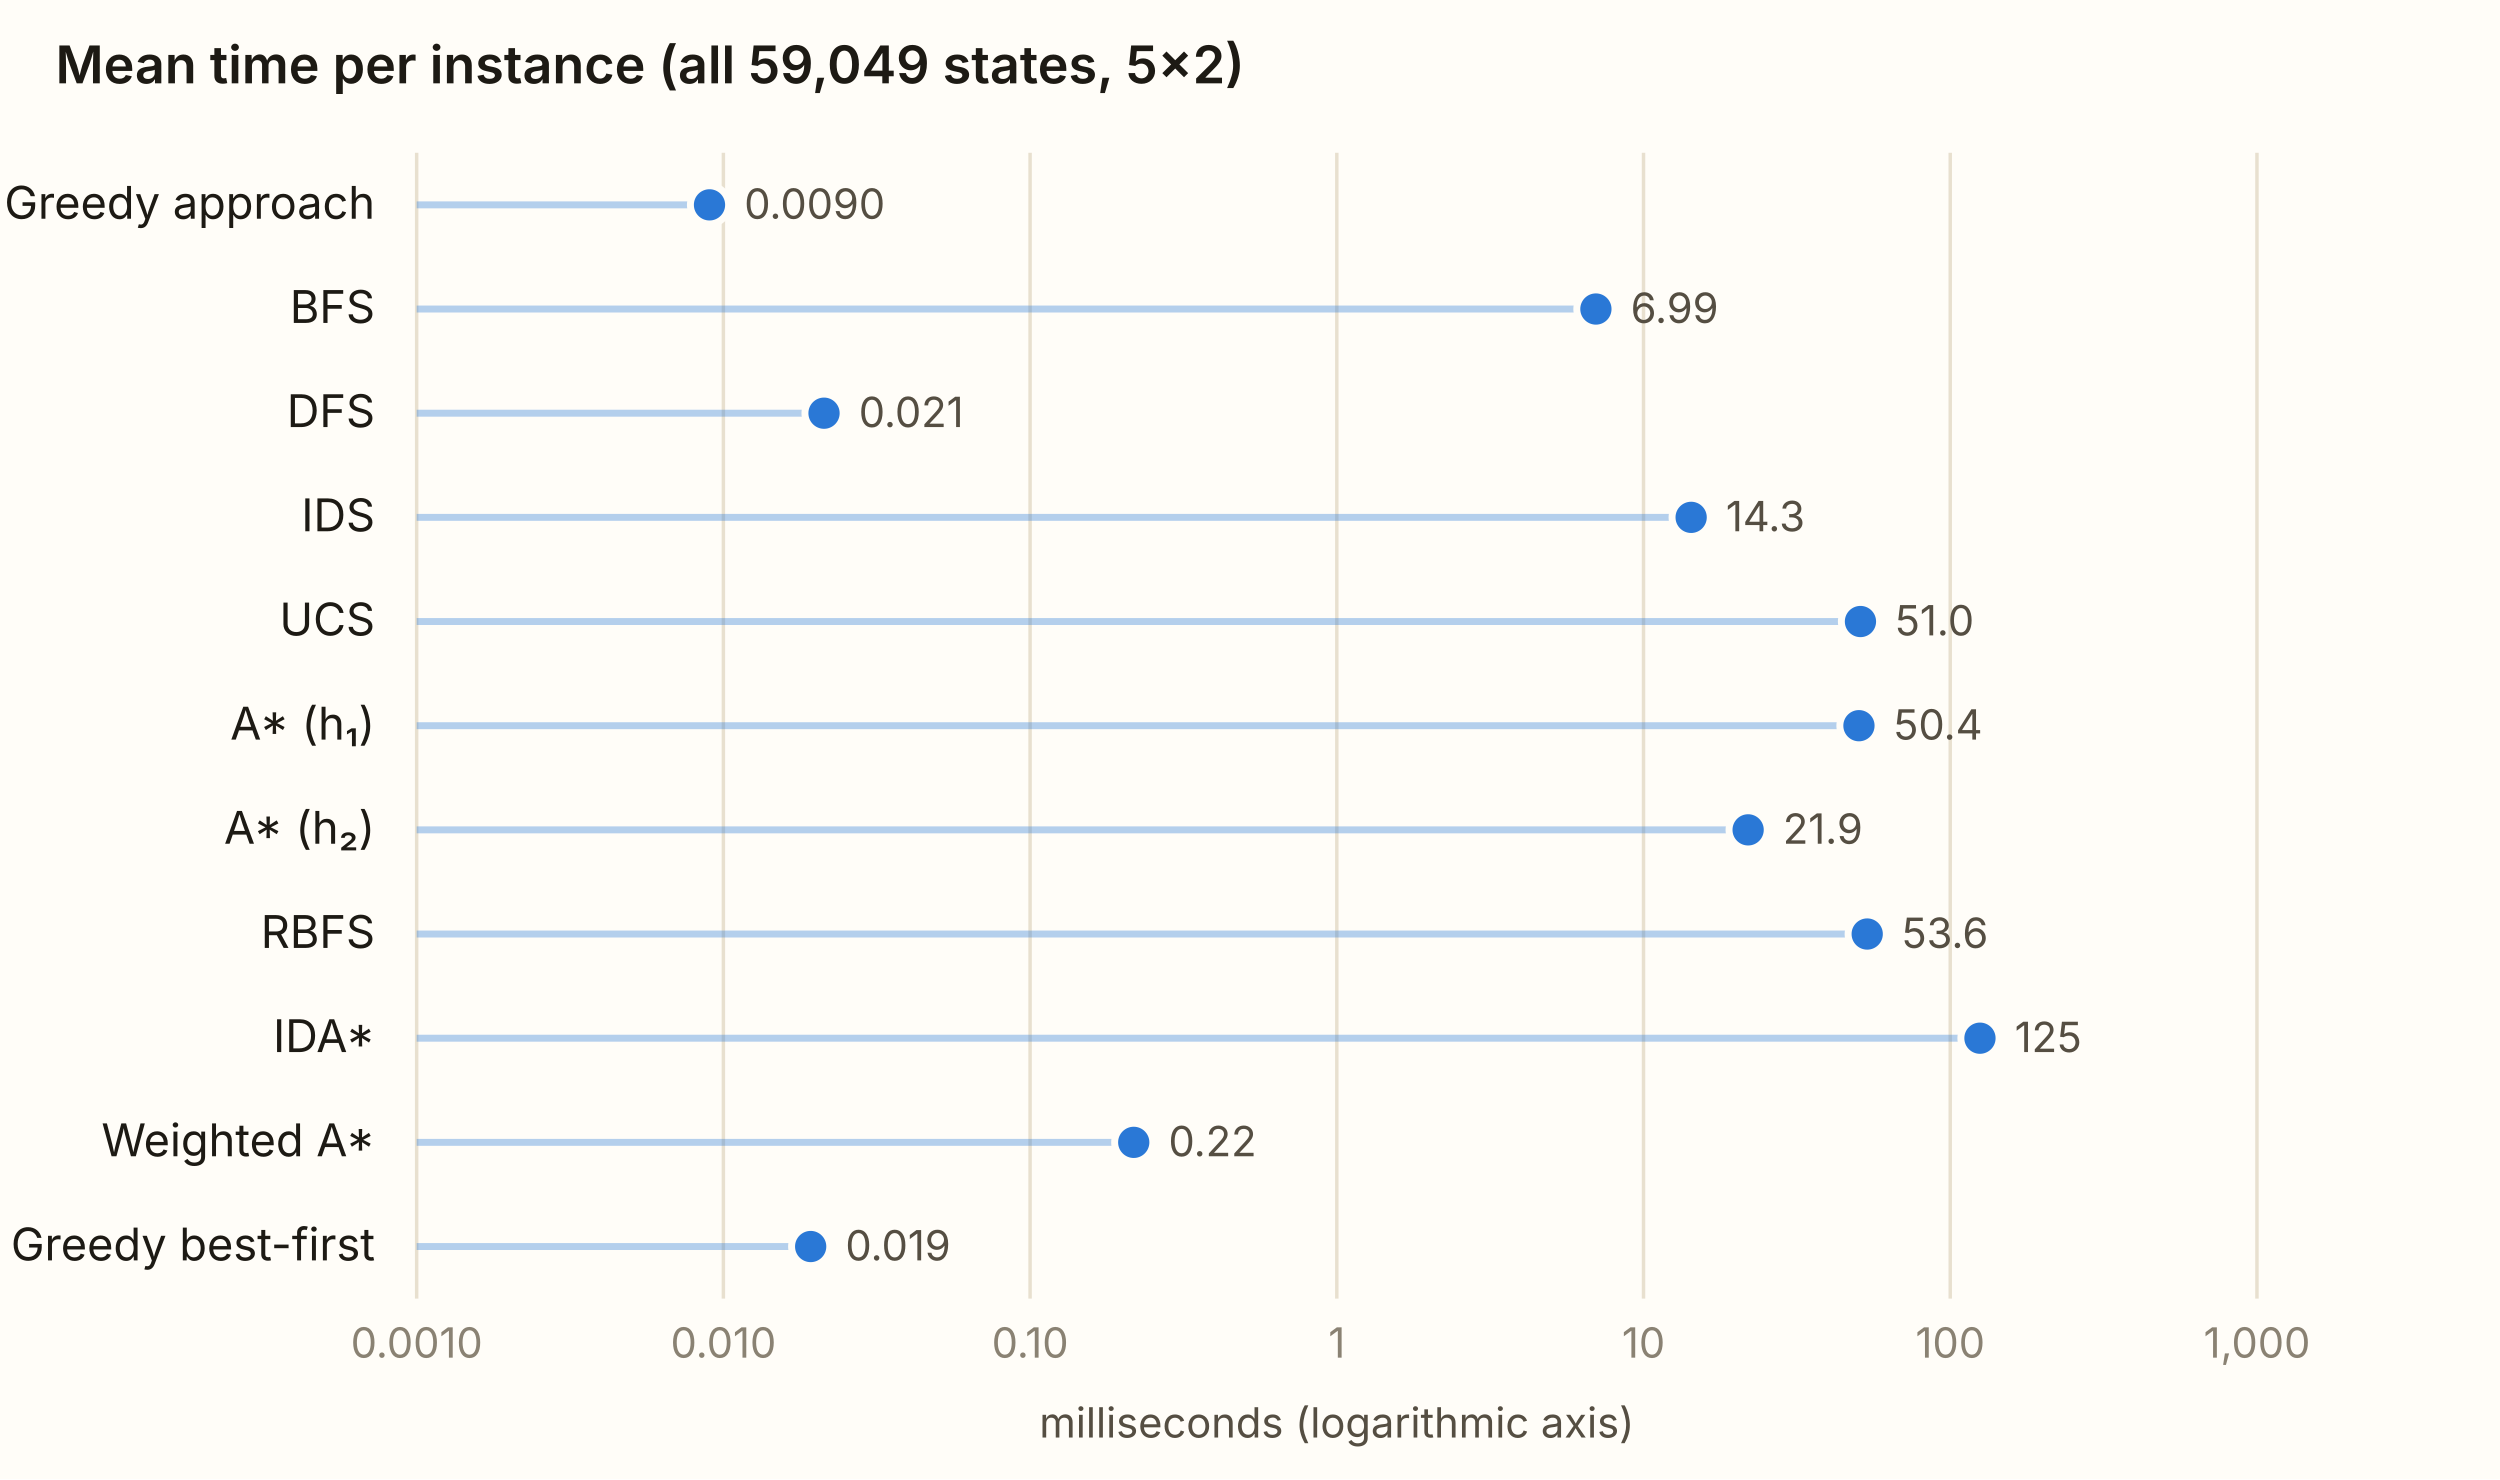
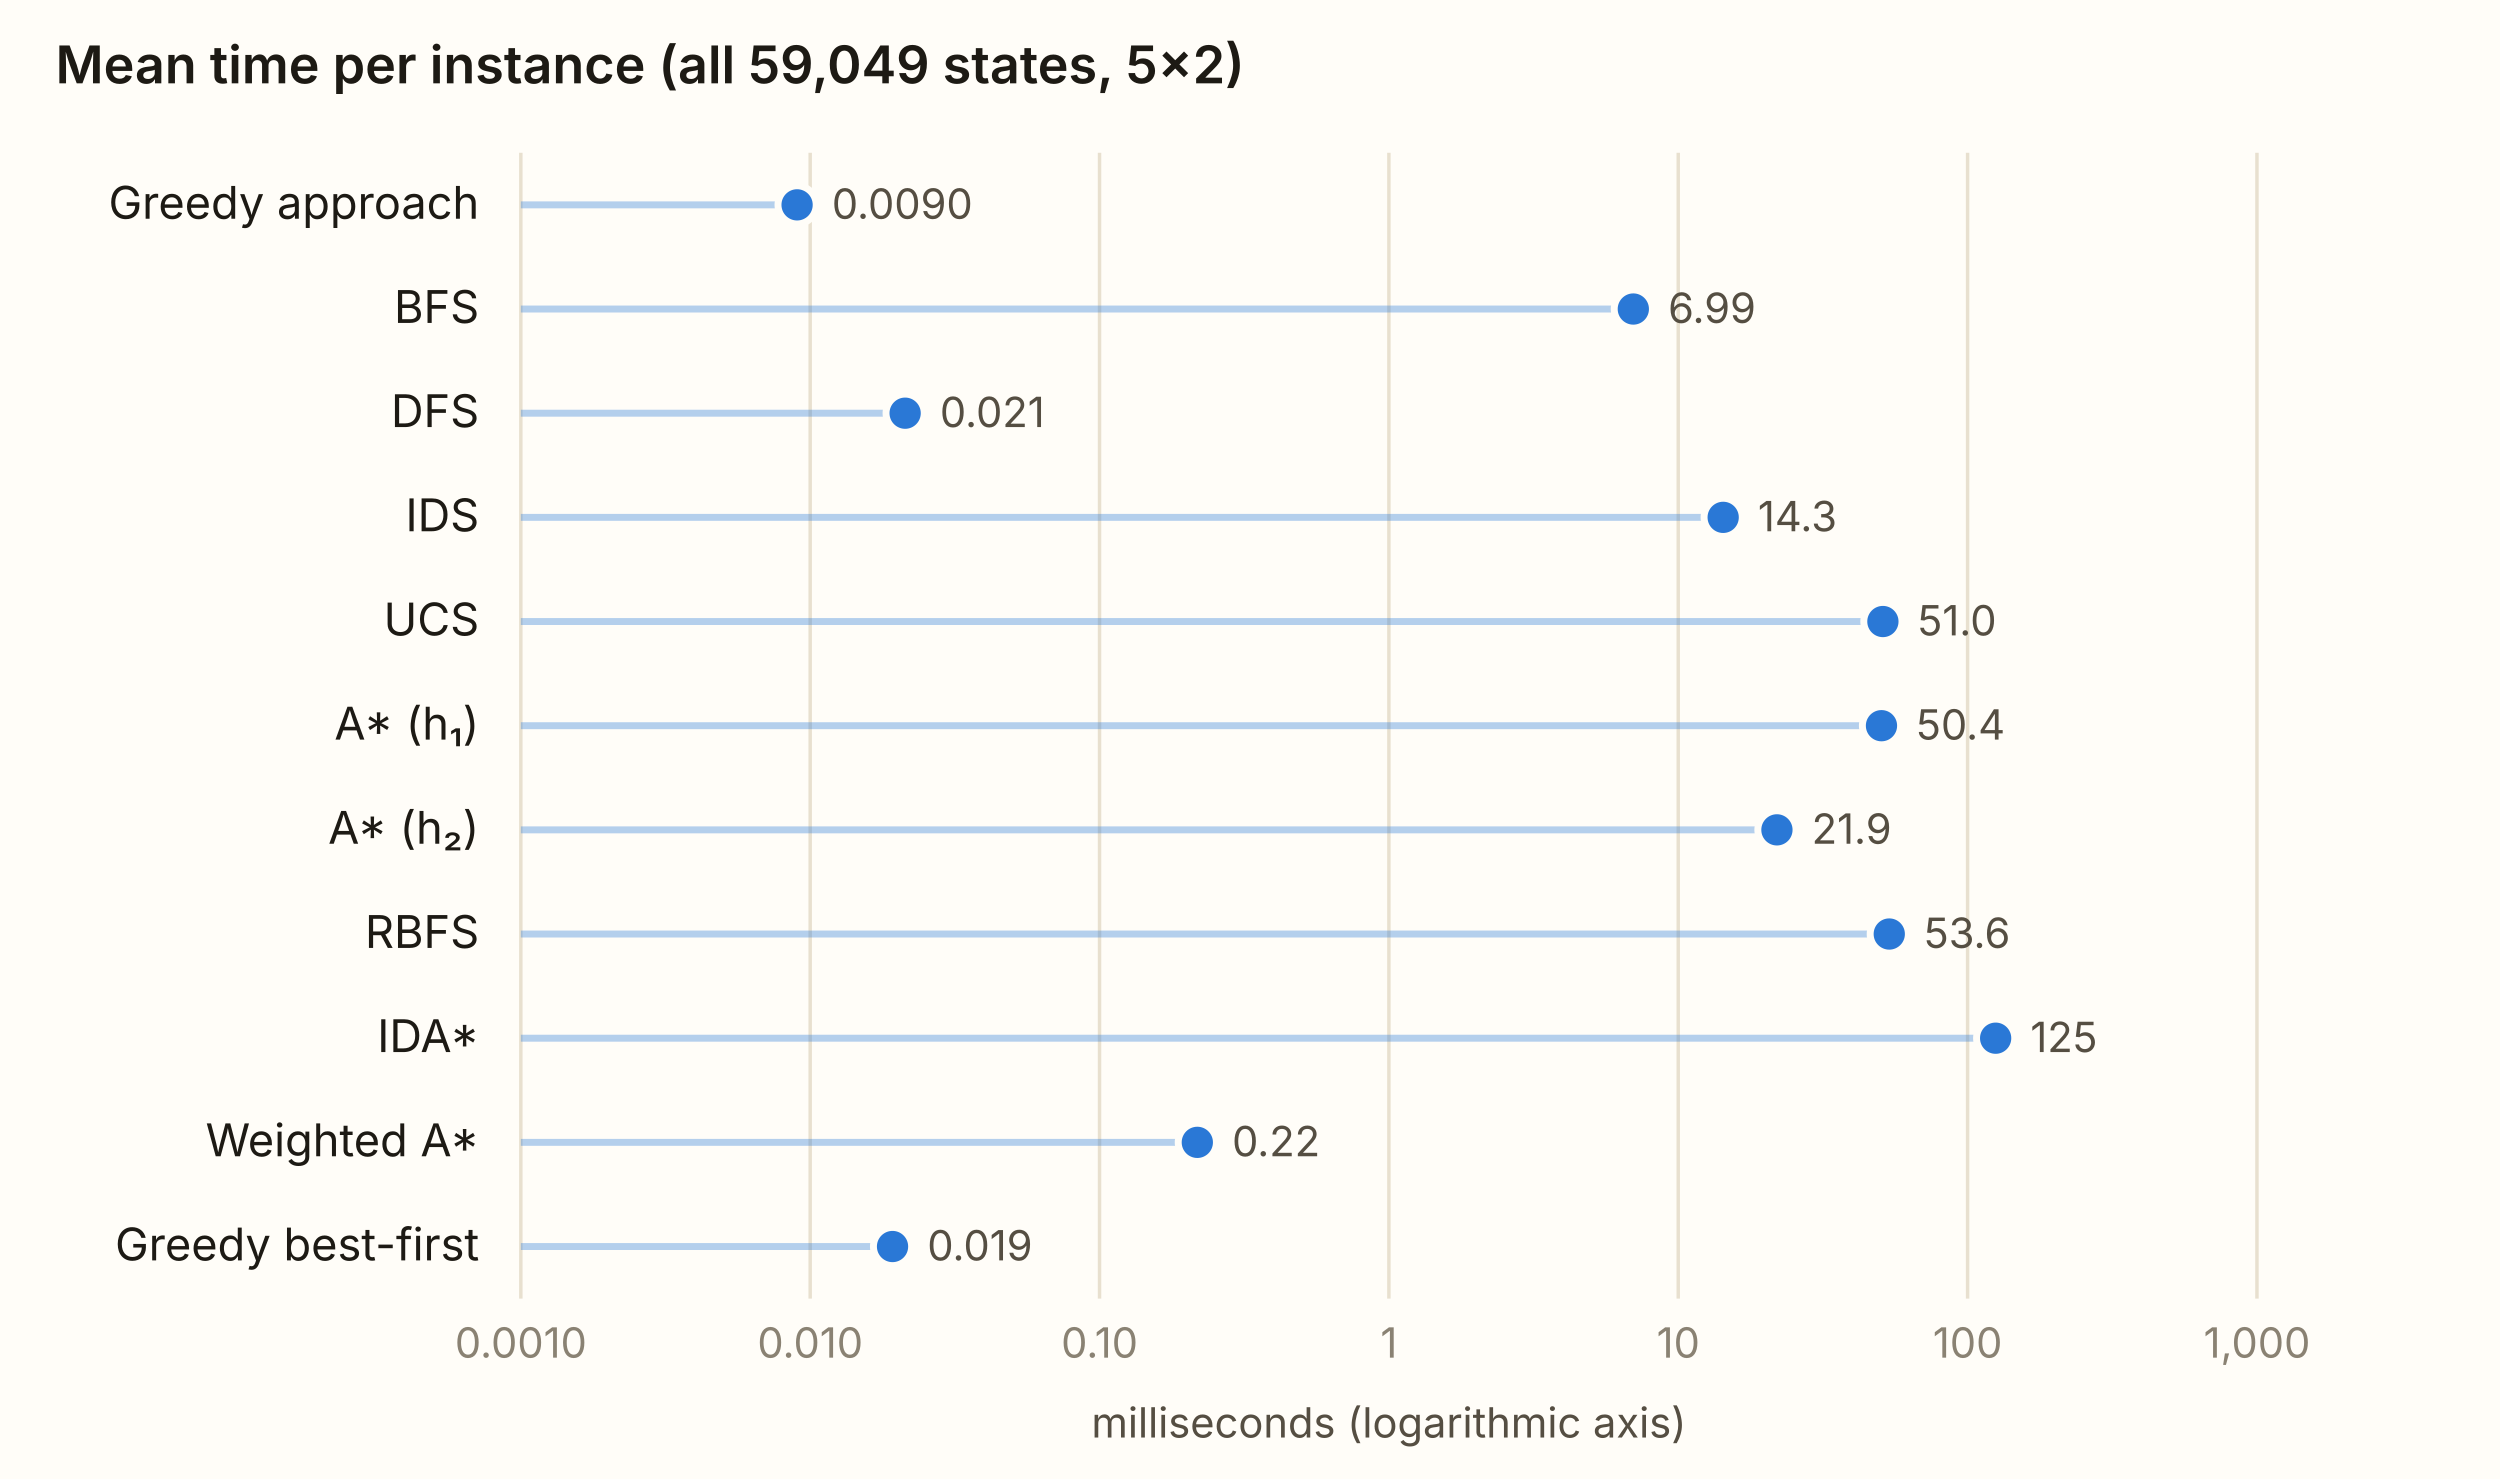
<svg xmlns="http://www.w3.org/2000/svg" viewBox="0 0 720 426" width="720" height="426" font-family="system-ui, -apple-system, Segoe UI, sans-serif" font-size="12">
  <rect width="720" height="426" fill="#fffdf8" />
  <text x="16" y="24" font-size="15" font-weight="600" fill="#1d1a14">Mean time per instance (all 59,049 states, 5×2)</text>
-   <line x1="120" x2="120" y1="44" y2="374" stroke="#e8e0cf" />
-   <text x="120" y="391" text-anchor="middle" fill="#8a8273">0.0010</text>
-   <line x1="208.333" x2="208.333" y1="44" y2="374" stroke="#e8e0cf" />
-   <text x="208.333" y="391" text-anchor="middle" fill="#8a8273">0.010</text>
-   <line x1="296.667" x2="296.667" y1="44" y2="374" stroke="#e8e0cf" />
-   <text x="296.667" y="391" text-anchor="middle" fill="#8a8273">0.10</text>
-   <line x1="385" x2="385" y1="44" y2="374" stroke="#e8e0cf" />
-   <text x="385" y="391" text-anchor="middle" fill="#8a8273">1</text>
-   <line x1="473.333" x2="473.333" y1="44" y2="374" stroke="#e8e0cf" />
-   <text x="473.333" y="391" text-anchor="middle" fill="#8a8273">10</text>
-   <line x1="561.667" x2="561.667" y1="44" y2="374" stroke="#e8e0cf" />
-   <text x="561.667" y="391" text-anchor="middle" fill="#8a8273">100</text>
+   <line x1="150" x2="150" y1="44" y2="374" stroke="#e8e0cf" />
+   <text x="150" y="391" text-anchor="middle" fill="#8a8273">0.0010</text>
+   <line x1="233.333" x2="233.333" y1="44" y2="374" stroke="#e8e0cf" />
+   <text x="233.333" y="391" text-anchor="middle" fill="#8a8273">0.010</text>
+   <line x1="316.667" x2="316.667" y1="44" y2="374" stroke="#e8e0cf" />
+   <text x="316.667" y="391" text-anchor="middle" fill="#8a8273">0.10</text>
+   <line x1="400" x2="400" y1="44" y2="374" stroke="#e8e0cf" />
+   <text x="400" y="391" text-anchor="middle" fill="#8a8273">1</text>
+   <line x1="483.333" x2="483.333" y1="44" y2="374" stroke="#e8e0cf" />
+   <text x="483.333" y="391" text-anchor="middle" fill="#8a8273">10</text>
+   <line x1="566.667" x2="566.667" y1="44" y2="374" stroke="#e8e0cf" />
+   <text x="566.667" y="391" text-anchor="middle" fill="#8a8273">100</text>
  <line x1="650" x2="650" y1="44" y2="374" stroke="#e8e0cf" />
  <text x="650" y="391" text-anchor="middle" fill="#8a8273">1,000</text>
-   <text x="108" y="63" text-anchor="end" fill="#1d1a14" font-size="13">Greedy approach</text>
-   <line x1="120" x2="204.337" y1="59" y2="59" stroke="#2a78d6" stroke-opacity="0.35" stroke-width="2" />
-   <circle cx="204.337" cy="59" r="5.5" fill="#2a78d6" stroke="#fffdf8" stroke-width="2" />
-   <text x="214.337" y="63" fill="#554e42">0.0090</text>
-   <text x="108" y="93" text-anchor="end" fill="#1d1a14" font-size="13">BFS</text>
-   <line x1="120" x2="459.62" y1="89" y2="89" stroke="#2a78d6" stroke-opacity="0.35" stroke-width="2" />
-   <circle cx="459.62" cy="89" r="5.5" fill="#2a78d6" stroke="#fffdf8" stroke-width="2" />
-   <text x="469.62" y="93" fill="#554e42">6.99</text>
-   <text x="108" y="123" text-anchor="end" fill="#1d1a14" font-size="13">DFS</text>
-   <line x1="120" x2="237.32" y1="119" y2="119" stroke="#2a78d6" stroke-opacity="0.35" stroke-width="2" />
-   <circle cx="237.32" cy="119" r="5.5" fill="#2a78d6" stroke="#fffdf8" stroke-width="2" />
-   <text x="247.32" y="123" fill="#554e42">0.021</text>
-   <text x="108" y="153" text-anchor="end" fill="#1d1a14" font-size="13">IDS</text>
-   <line x1="120" x2="487.051" y1="149" y2="149" stroke="#2a78d6" stroke-opacity="0.35" stroke-width="2" />
-   <circle cx="487.051" cy="149" r="5.5" fill="#2a78d6" stroke="#fffdf8" stroke-width="2" />
-   <text x="497.051" y="153" fill="#554e42">14.3</text>
-   <text x="108" y="183" text-anchor="end" fill="#1d1a14" font-size="13">UCS</text>
-   <line x1="120" x2="535.812" y1="179" y2="179" stroke="#2a78d6" stroke-opacity="0.35" stroke-width="2" />
-   <circle cx="535.812" cy="179" r="5.5" fill="#2a78d6" stroke="#fffdf8" stroke-width="2" />
-   <text x="545.812" y="183" fill="#554e42">51.0</text>
-   <text x="108" y="213" text-anchor="end" fill="#1d1a14" font-size="13">A* (h₁)</text>
-   <line x1="120" x2="535.378" y1="209" y2="209" stroke="#2a78d6" stroke-opacity="0.35" stroke-width="2" />
-   <circle cx="535.378" cy="209" r="5.5" fill="#2a78d6" stroke="#fffdf8" stroke-width="2" />
-   <text x="545.378" y="213" fill="#554e42">50.4</text>
-   <text x="108" y="243" text-anchor="end" fill="#1d1a14" font-size="13">A* (h₂)</text>
-   <line x1="120" x2="503.462" y1="239" y2="239" stroke="#2a78d6" stroke-opacity="0.35" stroke-width="2" />
-   <circle cx="503.462" cy="239" r="5.5" fill="#2a78d6" stroke="#fffdf8" stroke-width="2" />
-   <text x="513.462" y="243" fill="#554e42">21.9</text>
-   <text x="108" y="273" text-anchor="end" fill="#1d1a14" font-size="13">RBFS</text>
-   <line x1="120" x2="537.756" y1="269" y2="269" stroke="#2a78d6" stroke-opacity="0.35" stroke-width="2" />
-   <circle cx="537.756" cy="269" r="5.5" fill="#2a78d6" stroke="#fffdf8" stroke-width="2" />
-   <text x="547.756" y="273" fill="#554e42">53.6</text>
-   <text x="108" y="303" text-anchor="end" fill="#1d1a14" font-size="13">IDA*</text>
-   <line x1="120" x2="570.229" y1="299" y2="299" stroke="#2a78d6" stroke-opacity="0.35" stroke-width="2" />
-   <circle cx="570.229" cy="299" r="5.5" fill="#2a78d6" stroke="#fffdf8" stroke-width="2" />
-   <text x="580.229" y="303" fill="#554e42">125</text>
-   <text x="108" y="333" text-anchor="end" fill="#1d1a14" font-size="13">Weighted A*</text>
-   <line x1="120" x2="326.518" y1="329" y2="329" stroke="#2a78d6" stroke-opacity="0.35" stroke-width="2" />
-   <circle cx="326.518" cy="329" r="5.5" fill="#2a78d6" stroke="#fffdf8" stroke-width="2" />
-   <text x="336.518" y="333" fill="#554e42">0.22</text>
-   <text x="108" y="363" text-anchor="end" fill="#1d1a14" font-size="13">Greedy best-first</text>
-   <line x1="120" x2="233.473" y1="359" y2="359" stroke="#2a78d6" stroke-opacity="0.35" stroke-width="2" />
-   <circle cx="233.473" cy="359" r="5.5" fill="#2a78d6" stroke="#fffdf8" stroke-width="2" />
-   <text x="243.473" y="363" fill="#554e42">0.019</text>
-   <text x="385" y="414" text-anchor="middle" fill="#554e42">milliseconds (logarithmic axis)</text>
+   <text x="138" y="63" text-anchor="end" fill="#1d1a14" font-size="13">Greedy approach</text>
+   <line x1="150" x2="229.563" y1="59" y2="59" stroke="#2a78d6" stroke-opacity="0.35" stroke-width="2" />
+   <circle cx="229.563" cy="59" r="5.5" fill="#2a78d6" stroke="#fffdf8" stroke-width="2" />
+   <text x="239.563" y="63" fill="#554e42">0.0090</text>
+   <text x="138" y="93" text-anchor="end" fill="#1d1a14" font-size="13">BFS</text>
+   <line x1="150" x2="470.397" y1="89" y2="89" stroke="#2a78d6" stroke-opacity="0.35" stroke-width="2" />
+   <circle cx="470.397" cy="89" r="5.5" fill="#2a78d6" stroke="#fffdf8" stroke-width="2" />
+   <text x="480.397" y="93" fill="#554e42">6.99</text>
+   <text x="138" y="123" text-anchor="end" fill="#1d1a14" font-size="13">DFS</text>
+   <line x1="150" x2="260.679" y1="119" y2="119" stroke="#2a78d6" stroke-opacity="0.35" stroke-width="2" />
+   <circle cx="260.679" cy="119" r="5.5" fill="#2a78d6" stroke="#fffdf8" stroke-width="2" />
+   <text x="270.679" y="123" fill="#554e42">0.021</text>
+   <text x="138" y="153" text-anchor="end" fill="#1d1a14" font-size="13">IDS</text>
+   <line x1="150" x2="496.274" y1="149" y2="149" stroke="#2a78d6" stroke-opacity="0.35" stroke-width="2" />
+   <circle cx="496.274" cy="149" r="5.5" fill="#2a78d6" stroke="#fffdf8" stroke-width="2" />
+   <text x="506.274" y="153" fill="#554e42">14.3</text>
+   <text x="138" y="183" text-anchor="end" fill="#1d1a14" font-size="13">UCS</text>
+   <line x1="150" x2="542.275" y1="179" y2="179" stroke="#2a78d6" stroke-opacity="0.35" stroke-width="2" />
+   <circle cx="542.275" cy="179" r="5.5" fill="#2a78d6" stroke="#fffdf8" stroke-width="2" />
+   <text x="552.275" y="183" fill="#554e42">51.0</text>
+   <text x="138" y="213" text-anchor="end" fill="#1d1a14" font-size="13">A* (h₁)</text>
+   <line x1="150" x2="541.866" y1="209" y2="209" stroke="#2a78d6" stroke-opacity="0.35" stroke-width="2" />
+   <circle cx="541.866" cy="209" r="5.5" fill="#2a78d6" stroke="#fffdf8" stroke-width="2" />
+   <text x="551.866" y="213" fill="#554e42">50.4</text>
+   <text x="138" y="243" text-anchor="end" fill="#1d1a14" font-size="13">A* (h₂)</text>
+   <line x1="150" x2="511.757" y1="239" y2="239" stroke="#2a78d6" stroke-opacity="0.35" stroke-width="2" />
+   <circle cx="511.757" cy="239" r="5.5" fill="#2a78d6" stroke="#fffdf8" stroke-width="2" />
+   <text x="521.757" y="243" fill="#554e42">21.9</text>
+   <text x="138" y="273" text-anchor="end" fill="#1d1a14" font-size="13">RBFS</text>
+   <line x1="150" x2="544.109" y1="269" y2="269" stroke="#2a78d6" stroke-opacity="0.35" stroke-width="2" />
+   <circle cx="544.109" cy="269" r="5.5" fill="#2a78d6" stroke="#fffdf8" stroke-width="2" />
+   <text x="554.109" y="273" fill="#554e42">53.6</text>
+   <text x="138" y="303" text-anchor="end" fill="#1d1a14" font-size="13">IDA*</text>
+   <line x1="150" x2="574.745" y1="299" y2="299" stroke="#2a78d6" stroke-opacity="0.35" stroke-width="2" />
+   <circle cx="574.745" cy="299" r="5.5" fill="#2a78d6" stroke="#fffdf8" stroke-width="2" />
+   <text x="584.745" y="303" fill="#554e42">125</text>
+   <text x="138" y="333" text-anchor="end" fill="#1d1a14" font-size="13">Weighted A*</text>
+   <line x1="150" x2="344.828" y1="329" y2="329" stroke="#2a78d6" stroke-opacity="0.35" stroke-width="2" />
+   <circle cx="344.828" cy="329" r="5.5" fill="#2a78d6" stroke="#fffdf8" stroke-width="2" />
+   <text x="354.828" y="333" fill="#554e42">0.22</text>
+   <text x="138" y="363" text-anchor="end" fill="#1d1a14" font-size="13">Greedy best-first</text>
+   <line x1="150" x2="257.05" y1="359" y2="359" stroke="#2a78d6" stroke-opacity="0.35" stroke-width="2" />
+   <circle cx="257.05" cy="359" r="5.5" fill="#2a78d6" stroke="#fffdf8" stroke-width="2" />
+   <text x="267.05" y="363" fill="#554e42">0.019</text>
+   <text x="400" y="414" text-anchor="middle" fill="#554e42">milliseconds (logarithmic axis)</text>
</svg>
